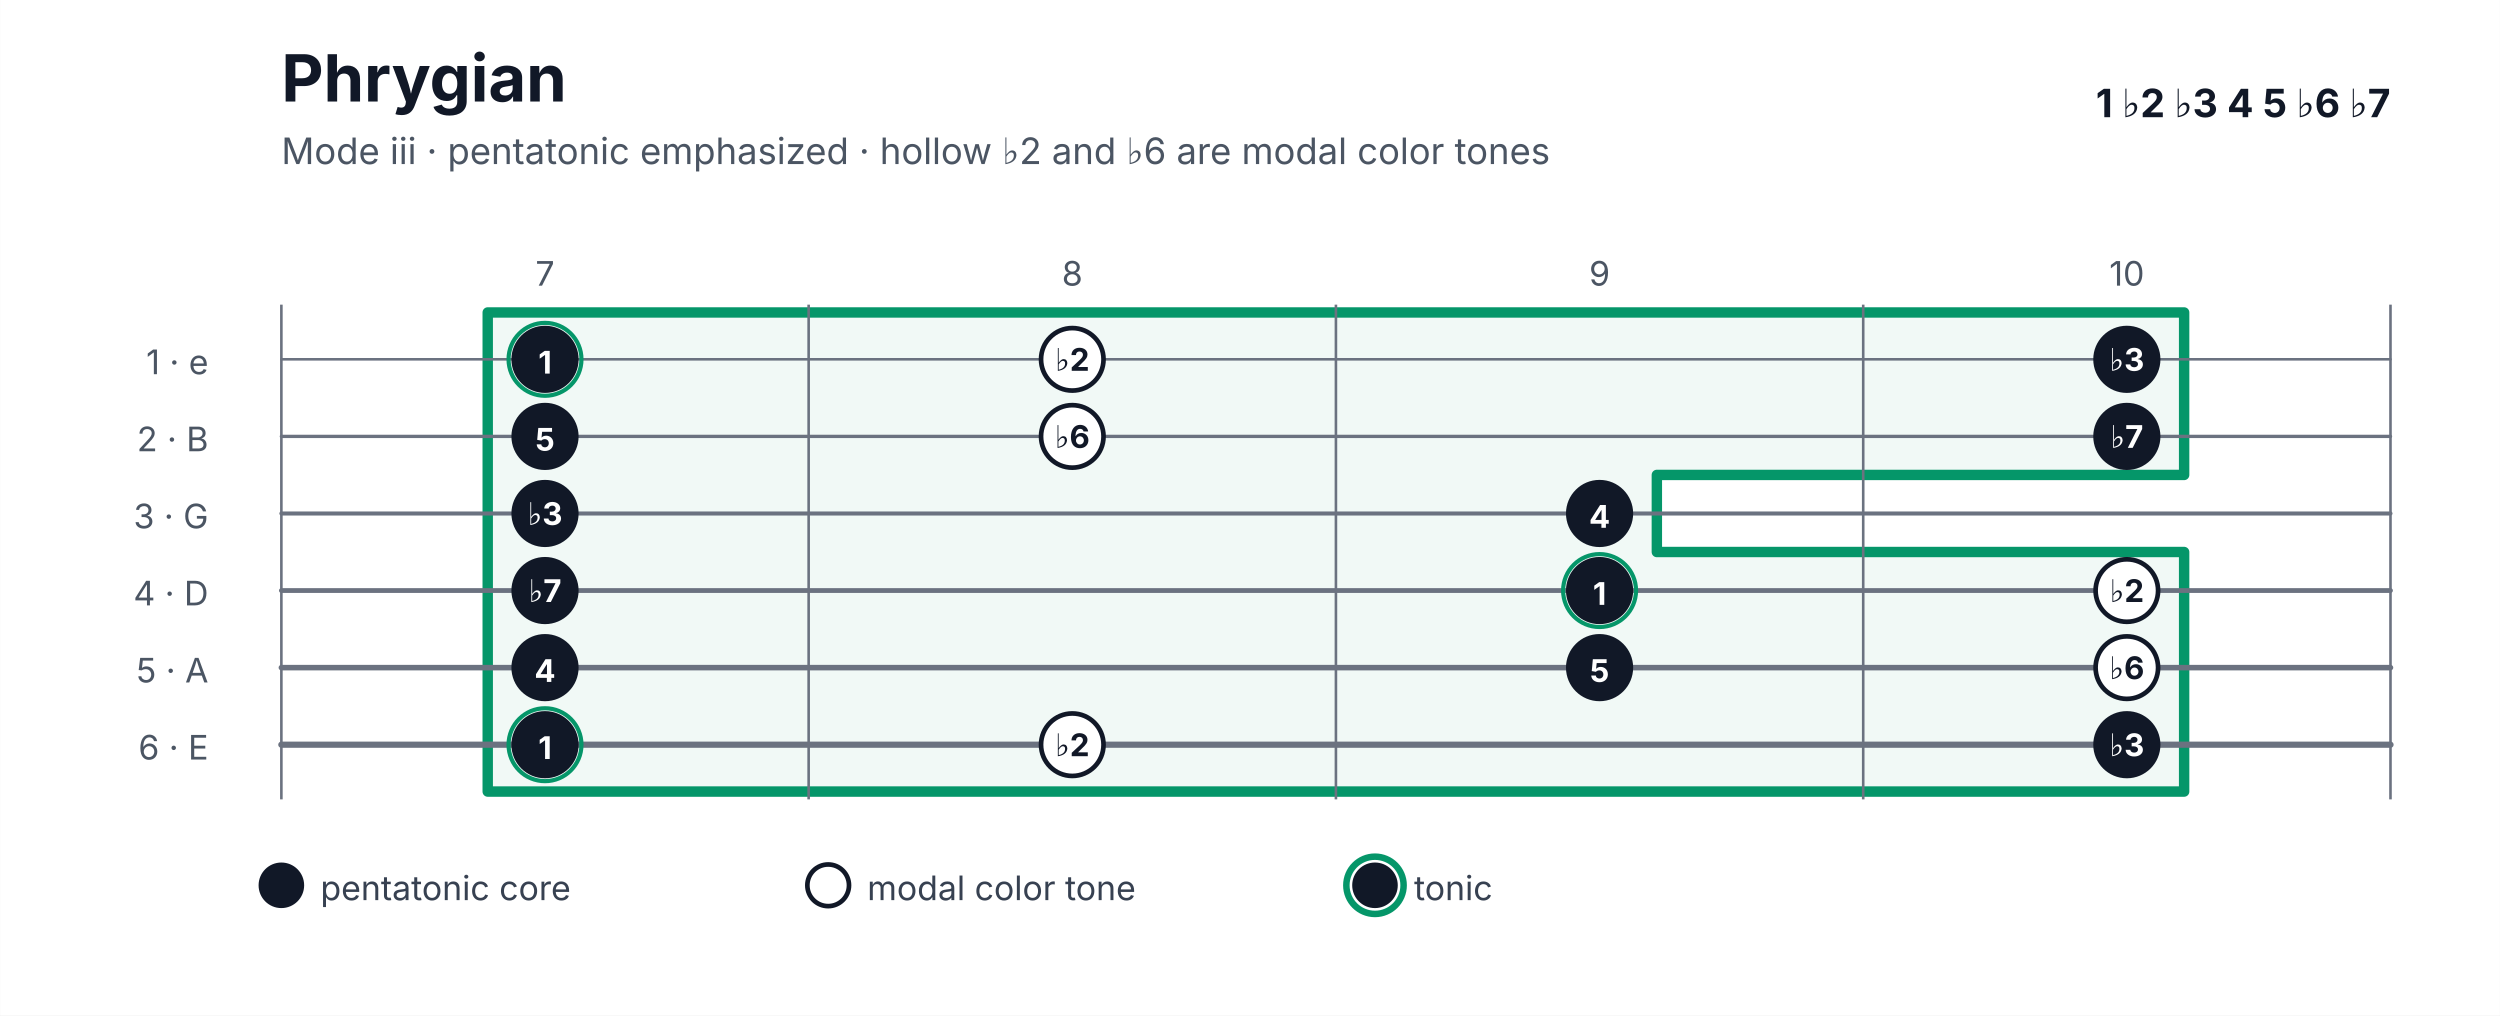
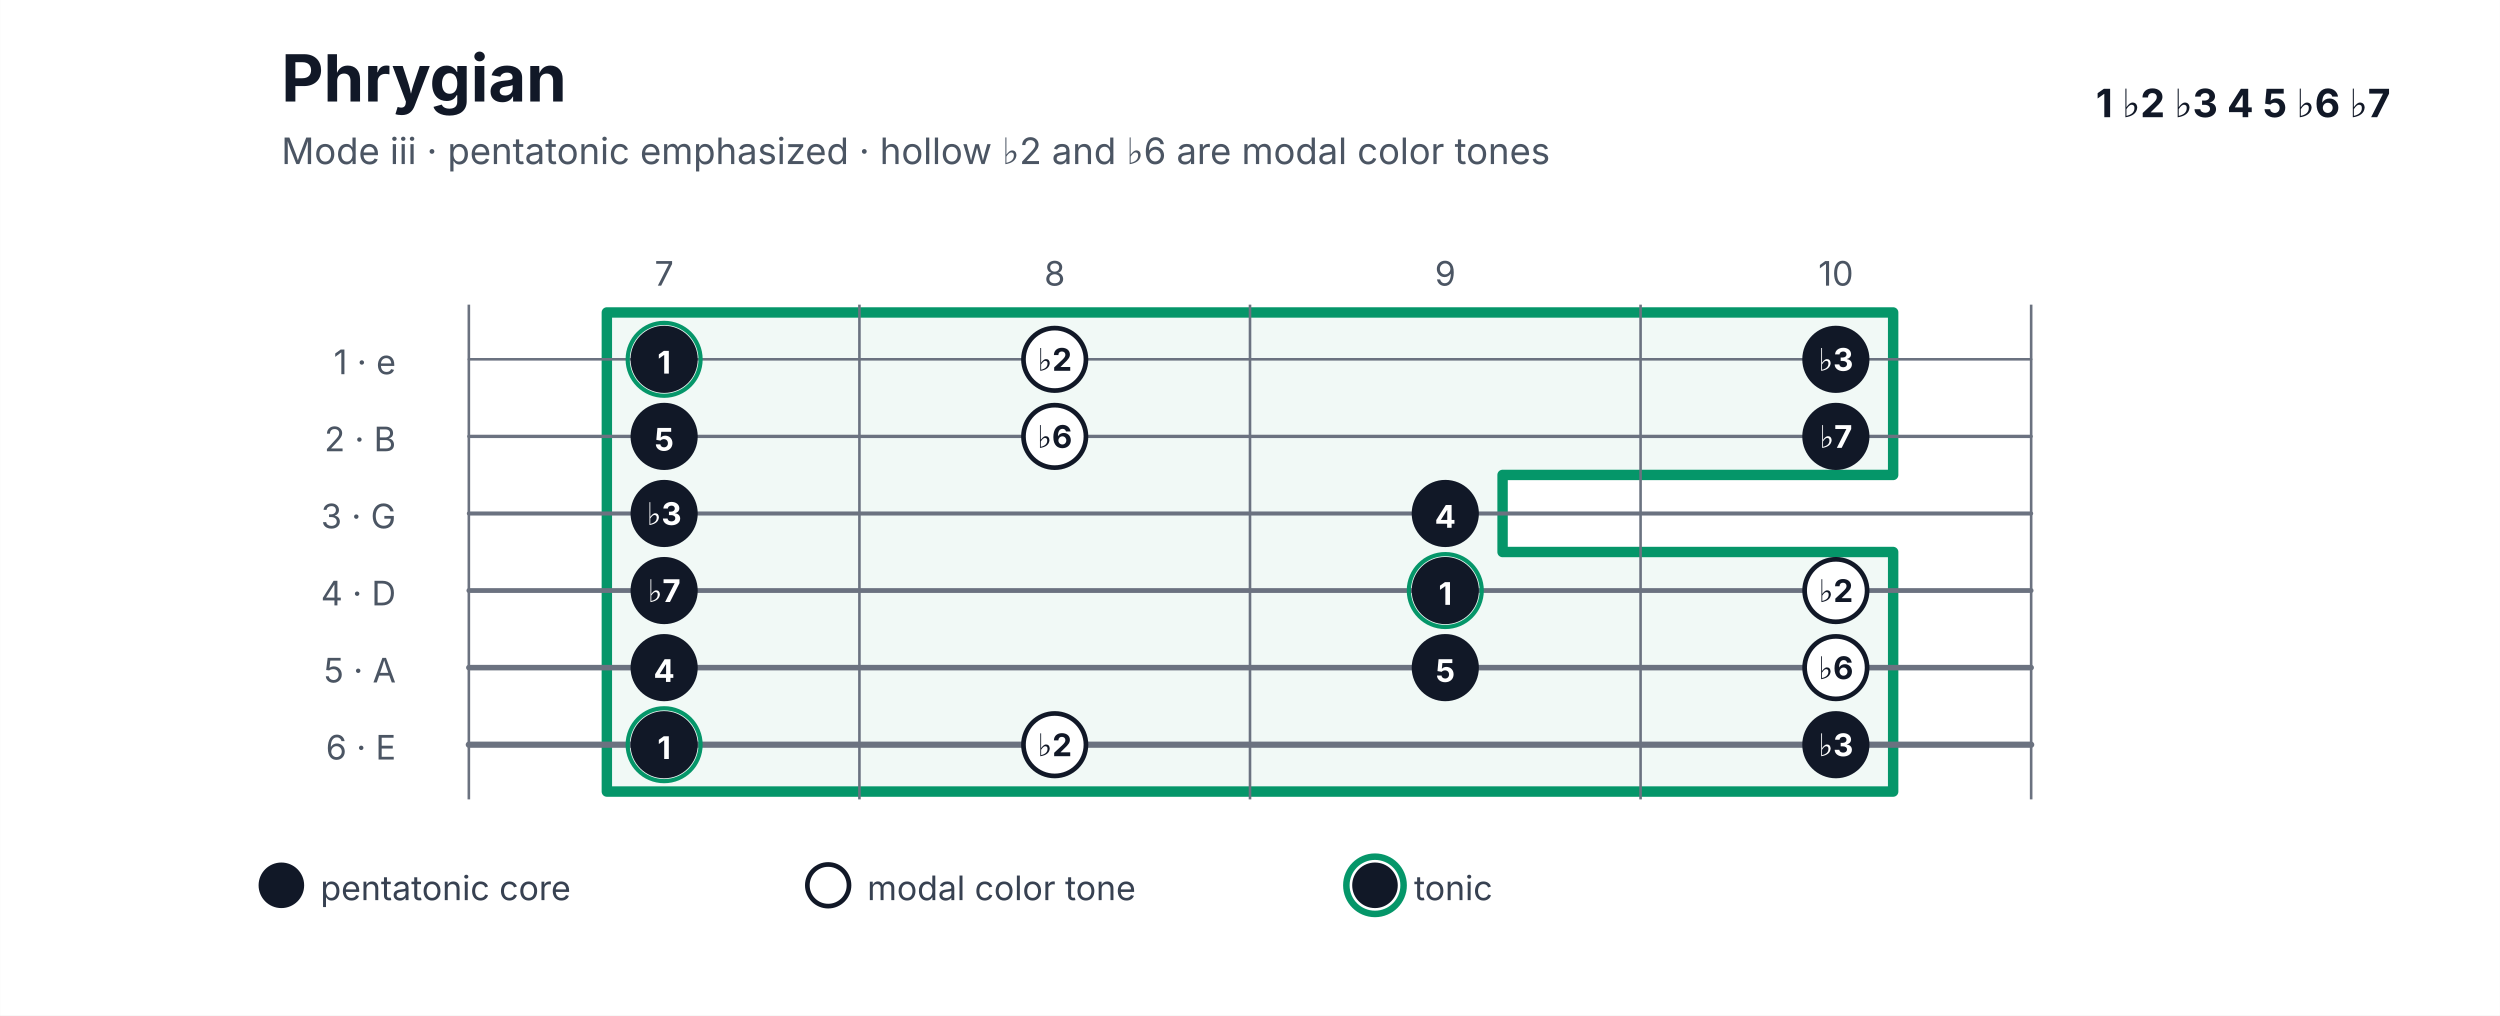
- <svg xmlns="http://www.w3.org/2000/svg" width="10in" height="4.062in" viewBox="0 0 960 390" role="img" aria-labelledby="b-phrygian-combined-title b-phrygian-combined-desc" data-mode-id="b-phrygian" data-view="combined" data-overlay="none">
+ <svg xmlns="http://www.w3.org/2000/svg" width="10in" height="4.062in" viewBox="0 0 960 390" role="img" aria-labelledby="b-phrygian-combined-title b-phrygian-combined-desc" data-mode-id="b-phrygian" data-view="combined" data-overlay="none" data-fret-spacing="compact">
  <style>
        svg{background:#fff;color:#111827;font-family:Inter,Segoe UI,Arial,sans-serif;text-rendering:geometricPrecision}
        text{fill:#111827}
        .diagram-title{font-size:25px;font-weight:700}.subtitle{font-size:14px;fill:#4b5563}.formula{font-size:15px;font-weight:650;text-anchor:end}
        .fret,.string{stroke:#6b7280;vector-effect:non-scaling-stroke}.fret{stroke-width:1px}.string{stroke-linecap:round}
        .fret-label,.string-label{font-size:13px;fill:#4b5563;text-anchor:middle;dominant-baseline:middle}
        .string-label{text-anchor:end}.position-outline{fill-opacity:.055;stroke-width:4;stroke-linejoin:round;vector-effect:non-scaling-stroke}
        .marker-disc{stroke:#111827;stroke-width:1.8;vector-effect:non-scaling-stroke}.core .marker-disc,.equal .marker-disc{fill:#111827}.optional .marker-disc{fill:#fff}
        .marker-label{font-size:12px;font-weight:700;text-anchor:middle;dominant-baseline:middle;pointer-events:none}.core .marker-label,.equal .marker-label{fill:#fff}.optional .marker-label{fill:#111827}
        .overlay-highlight .marker-disc{stroke:#b45309;stroke-width:4}
        .tonic-ring{fill:none;stroke-width:1.6;vector-effect:non-scaling-stroke}
        .legend-core,.legend-equal{fill:#111827;stroke:#111827;stroke-width:1.5}.legend-optional{fill:#fff;stroke:#111827;stroke-width:1.8}.legend-tonic{fill:none;stroke-width:2.5}.legend-overlay{fill:#111827;stroke:#b45309;stroke-width:4}
        .legend-text{font-size:13px;fill:#374151;dominant-baseline:middle}.overlay-caption{font-size:13px;font-weight:650;fill:#92400e}
      </style>
  <rect width="960" height="390" fill="#fff" />
  <text class="diagram-title" x="108" y="39">Phrygian</text>
  <text class="subtitle" x="108" y="63">Mode iii · pentatonic emphasized · hollow ♭2 and ♭6 are modal color tones</text>
  <text class="formula" x="918" y="45">1  ♭2  ♭3  4  5  ♭6  ♭7</text>
-   <path class="position-outline" style="fill:#059669;stroke:#059669" d="M 187.25 120 L 838.75 120 L 838.75 152.8 L 838.75 152.8 L 838.75 182.4 L 636.25 182.4 L 636.25 212 L 838.75 212 L 838.75 241.6 L 838.75 241.6 L 838.75 271.2 L 838.75 271.2 L 838.75 304 L 187.25 304 L 187.25 271.2 L 187.25 271.2 L 187.25 241.6 L 187.25 241.6 L 187.25 212 L 187.25 212 L 187.25 182.4 L 187.25 182.4 L 187.25 152.8 L 187.25 152.8 Z" />
-   <line class="fret" x1="108" y1="117" x2="108" y2="307" />
-   <line class="fret" x1="310.5" y1="117" x2="310.5" y2="307" />
-   <line class="fret" x1="513" y1="117" x2="513" y2="307" />
-   <line class="fret" x1="715.5" y1="117" x2="715.5" y2="307" />
-   <line class="fret" x1="918" y1="117" x2="918" y2="307" />
-   <line class="string" style="stroke-width:1.00px" x1="108" y1="138" x2="918" y2="138" />
-   <text class="string-label" x="80" y="139">1 · e</text>
-   <line class="string" style="stroke-width:1.28px" x1="108" y1="167.6" x2="918" y2="167.6" />
-   <text class="string-label" x="80" y="168.6">2 · B</text>
-   <line class="string" style="stroke-width:1.56px" x1="108" y1="197.2" x2="918" y2="197.2" />
-   <text class="string-label" x="80" y="198.2">3 · G</text>
-   <line class="string" style="stroke-width:1.84px" x1="108" y1="226.8" x2="918" y2="226.8" />
-   <text class="string-label" x="80" y="227.8">4 · D</text>
-   <line class="string" style="stroke-width:2.12px" x1="108" y1="256.4" x2="918" y2="256.4" />
-   <text class="string-label" x="80" y="257.4">5 · A</text>
-   <line class="string" style="stroke-width:2.40px" x1="108" y1="286" x2="918" y2="286" />
-   <text class="string-label" x="80" y="287">6 · E</text>
-   <text class="fret-label" x="209.25" y="105">7</text>
-   <text class="fret-label" x="411.75" y="105">8</text>
-   <text class="fret-label" x="614.25" y="105">9</text>
-   <text class="fret-label" x="816.75" y="105">10</text>
-   <g class="marker core tonic" transform="translate(209.25 138)">
+   <path class="position-outline" style="fill:#059669;stroke:#059669" d="M 233 120 L 727 120 L 727 152.8 L 727 152.8 L 727 182.4 L 577 182.4 L 577 212 L 727 212 L 727 241.6 L 727 241.6 L 727 271.2 L 727 271.2 L 727 304 L 233 304 L 233 271.2 L 233 271.2 L 233 241.6 L 233 241.6 L 233 212 L 233 212 L 233 182.4 L 233 182.4 L 233 152.8 L 233 152.8 Z" />
+   <line class="fret" x1="180" y1="117" x2="180" y2="307" />
+   <line class="fret" x1="330" y1="117" x2="330" y2="307" />
+   <line class="fret" x1="480" y1="117" x2="480" y2="307" />
+   <line class="fret" x1="630" y1="117" x2="630" y2="307" />
+   <line class="fret" x1="780" y1="117" x2="780" y2="307" />
+   <line class="string" style="stroke-width:1.00px" x1="180" y1="138" x2="780" y2="138" />
+   <text class="string-label" x="152" y="139">1 · e</text>
+   <line class="string" style="stroke-width:1.28px" x1="180" y1="167.6" x2="780" y2="167.6" />
+   <text class="string-label" x="152" y="168.6">2 · B</text>
+   <line class="string" style="stroke-width:1.56px" x1="180" y1="197.2" x2="780" y2="197.2" />
+   <text class="string-label" x="152" y="198.2">3 · G</text>
+   <line class="string" style="stroke-width:1.84px" x1="180" y1="226.8" x2="780" y2="226.8" />
+   <text class="string-label" x="152" y="227.8">4 · D</text>
+   <line class="string" style="stroke-width:2.12px" x1="180" y1="256.4" x2="780" y2="256.4" />
+   <text class="string-label" x="152" y="257.4">5 · A</text>
+   <line class="string" style="stroke-width:2.40px" x1="180" y1="286" x2="780" y2="286" />
+   <text class="string-label" x="152" y="287">6 · E</text>
+   <text class="fret-label" x="255" y="105">7</text>
+   <text class="fret-label" x="405" y="105">8</text>
+   <text class="fret-label" x="555" y="105">9</text>
+   <text class="fret-label" x="705" y="105">10</text>
+   <g class="marker core tonic" transform="translate(255 138)">
    <circle class="tonic-ring" style="stroke:#059669" r="14" />
    <circle class="marker-disc" r="12" />
    <text class="marker-label" x="0" y="1">1</text>
  </g>
-   <g class="marker optional" transform="translate(411.75 138)">
+   <g class="marker optional" transform="translate(405 138)">
    <circle class="marker-disc" r="12" />
    <text class="marker-label" x="0" y="1">♭2</text>
  </g>
-   <g class="marker core" transform="translate(816.75 138)">
+   <g class="marker core" transform="translate(705 138)">
    <circle class="marker-disc" r="12" />
    <text class="marker-label" x="0" y="1">♭3</text>
  </g>
-   <g class="marker core" transform="translate(209.25 167.6)">
+   <g class="marker core" transform="translate(255 167.6)">
    <circle class="marker-disc" r="12" />
    <text class="marker-label" x="0" y="1">5</text>
  </g>
-   <g class="marker optional" transform="translate(411.75 167.6)">
+   <g class="marker optional" transform="translate(405 167.6)">
    <circle class="marker-disc" r="12" />
    <text class="marker-label" x="0" y="1">♭6</text>
  </g>
-   <g class="marker core" transform="translate(816.75 167.6)">
+   <g class="marker core" transform="translate(705 167.6)">
    <circle class="marker-disc" r="12" />
    <text class="marker-label" x="0" y="1">♭7</text>
  </g>
-   <g class="marker core" transform="translate(209.25 197.2)">
+   <g class="marker core" transform="translate(255 197.2)">
    <circle class="marker-disc" r="12" />
    <text class="marker-label" x="0" y="1">♭3</text>
  </g>
-   <g class="marker core" transform="translate(614.25 197.2)">
+   <g class="marker core" transform="translate(555 197.2)">
    <circle class="marker-disc" r="12" />
    <text class="marker-label" x="0" y="1">4</text>
  </g>
-   <g class="marker core" transform="translate(209.25 226.8)">
+   <g class="marker core" transform="translate(255 226.8)">
    <circle class="marker-disc" r="12" />
    <text class="marker-label" x="0" y="1">♭7</text>
  </g>
-   <g class="marker core tonic" transform="translate(614.25 226.8)">
+   <g class="marker core tonic" transform="translate(555 226.8)">
    <circle class="tonic-ring" style="stroke:#059669" r="14" />
    <circle class="marker-disc" r="12" />
    <text class="marker-label" x="0" y="1">1</text>
  </g>
-   <g class="marker optional" transform="translate(816.75 226.8)">
+   <g class="marker optional" transform="translate(705 226.8)">
    <circle class="marker-disc" r="12" />
    <text class="marker-label" x="0" y="1">♭2</text>
  </g>
-   <g class="marker core" transform="translate(209.25 256.4)">
+   <g class="marker core" transform="translate(255 256.4)">
    <circle class="marker-disc" r="12" />
    <text class="marker-label" x="0" y="1">4</text>
  </g>
-   <g class="marker core" transform="translate(614.25 256.4)">
+   <g class="marker core" transform="translate(555 256.4)">
    <circle class="marker-disc" r="12" />
    <text class="marker-label" x="0" y="1">5</text>
  </g>
-   <g class="marker optional" transform="translate(816.75 256.4)">
+   <g class="marker optional" transform="translate(705 256.4)">
    <circle class="marker-disc" r="12" />
    <text class="marker-label" x="0" y="1">♭6</text>
  </g>
-   <g class="marker core tonic" transform="translate(209.25 286)">
+   <g class="marker core tonic" transform="translate(255 286)">
    <circle class="tonic-ring" style="stroke:#059669" r="14" />
    <circle class="marker-disc" r="12" />
    <text class="marker-label" x="0" y="1">1</text>
  </g>
-   <g class="marker optional" transform="translate(411.75 286)">
+   <g class="marker optional" transform="translate(405 286)">
    <circle class="marker-disc" r="12" />
    <text class="marker-label" x="0" y="1">♭2</text>
  </g>
-   <g class="marker core" transform="translate(816.75 286)">
+   <g class="marker core" transform="translate(705 286)">
    <circle class="marker-disc" r="12" />
    <text class="marker-label" x="0" y="1">♭3</text>
  </g>
  <g transform="translate(108 340)">
    <g transform="translate(0 0)">
      <circle class="legend-core" cx="0" cy="0" r="8" />
      <text class="legend-text" x="15" y="1">pentatonic core</text>
    </g>
    <g transform="translate(210 0)">
      <circle class="legend-optional" cx="0" cy="0" r="8" />
      <text class="legend-text" x="15" y="1">modal color tone</text>
    </g>
    <g transform="translate(420 0)">
      <circle class="legend-tonic" style="stroke:#059669" cx="0" cy="0" r="11" />
      <circle class="legend-core" cx="0" cy="0" r="8" />
      <text class="legend-text" x="15" y="1">tonic</text>
    </g>
  </g>
</svg>
